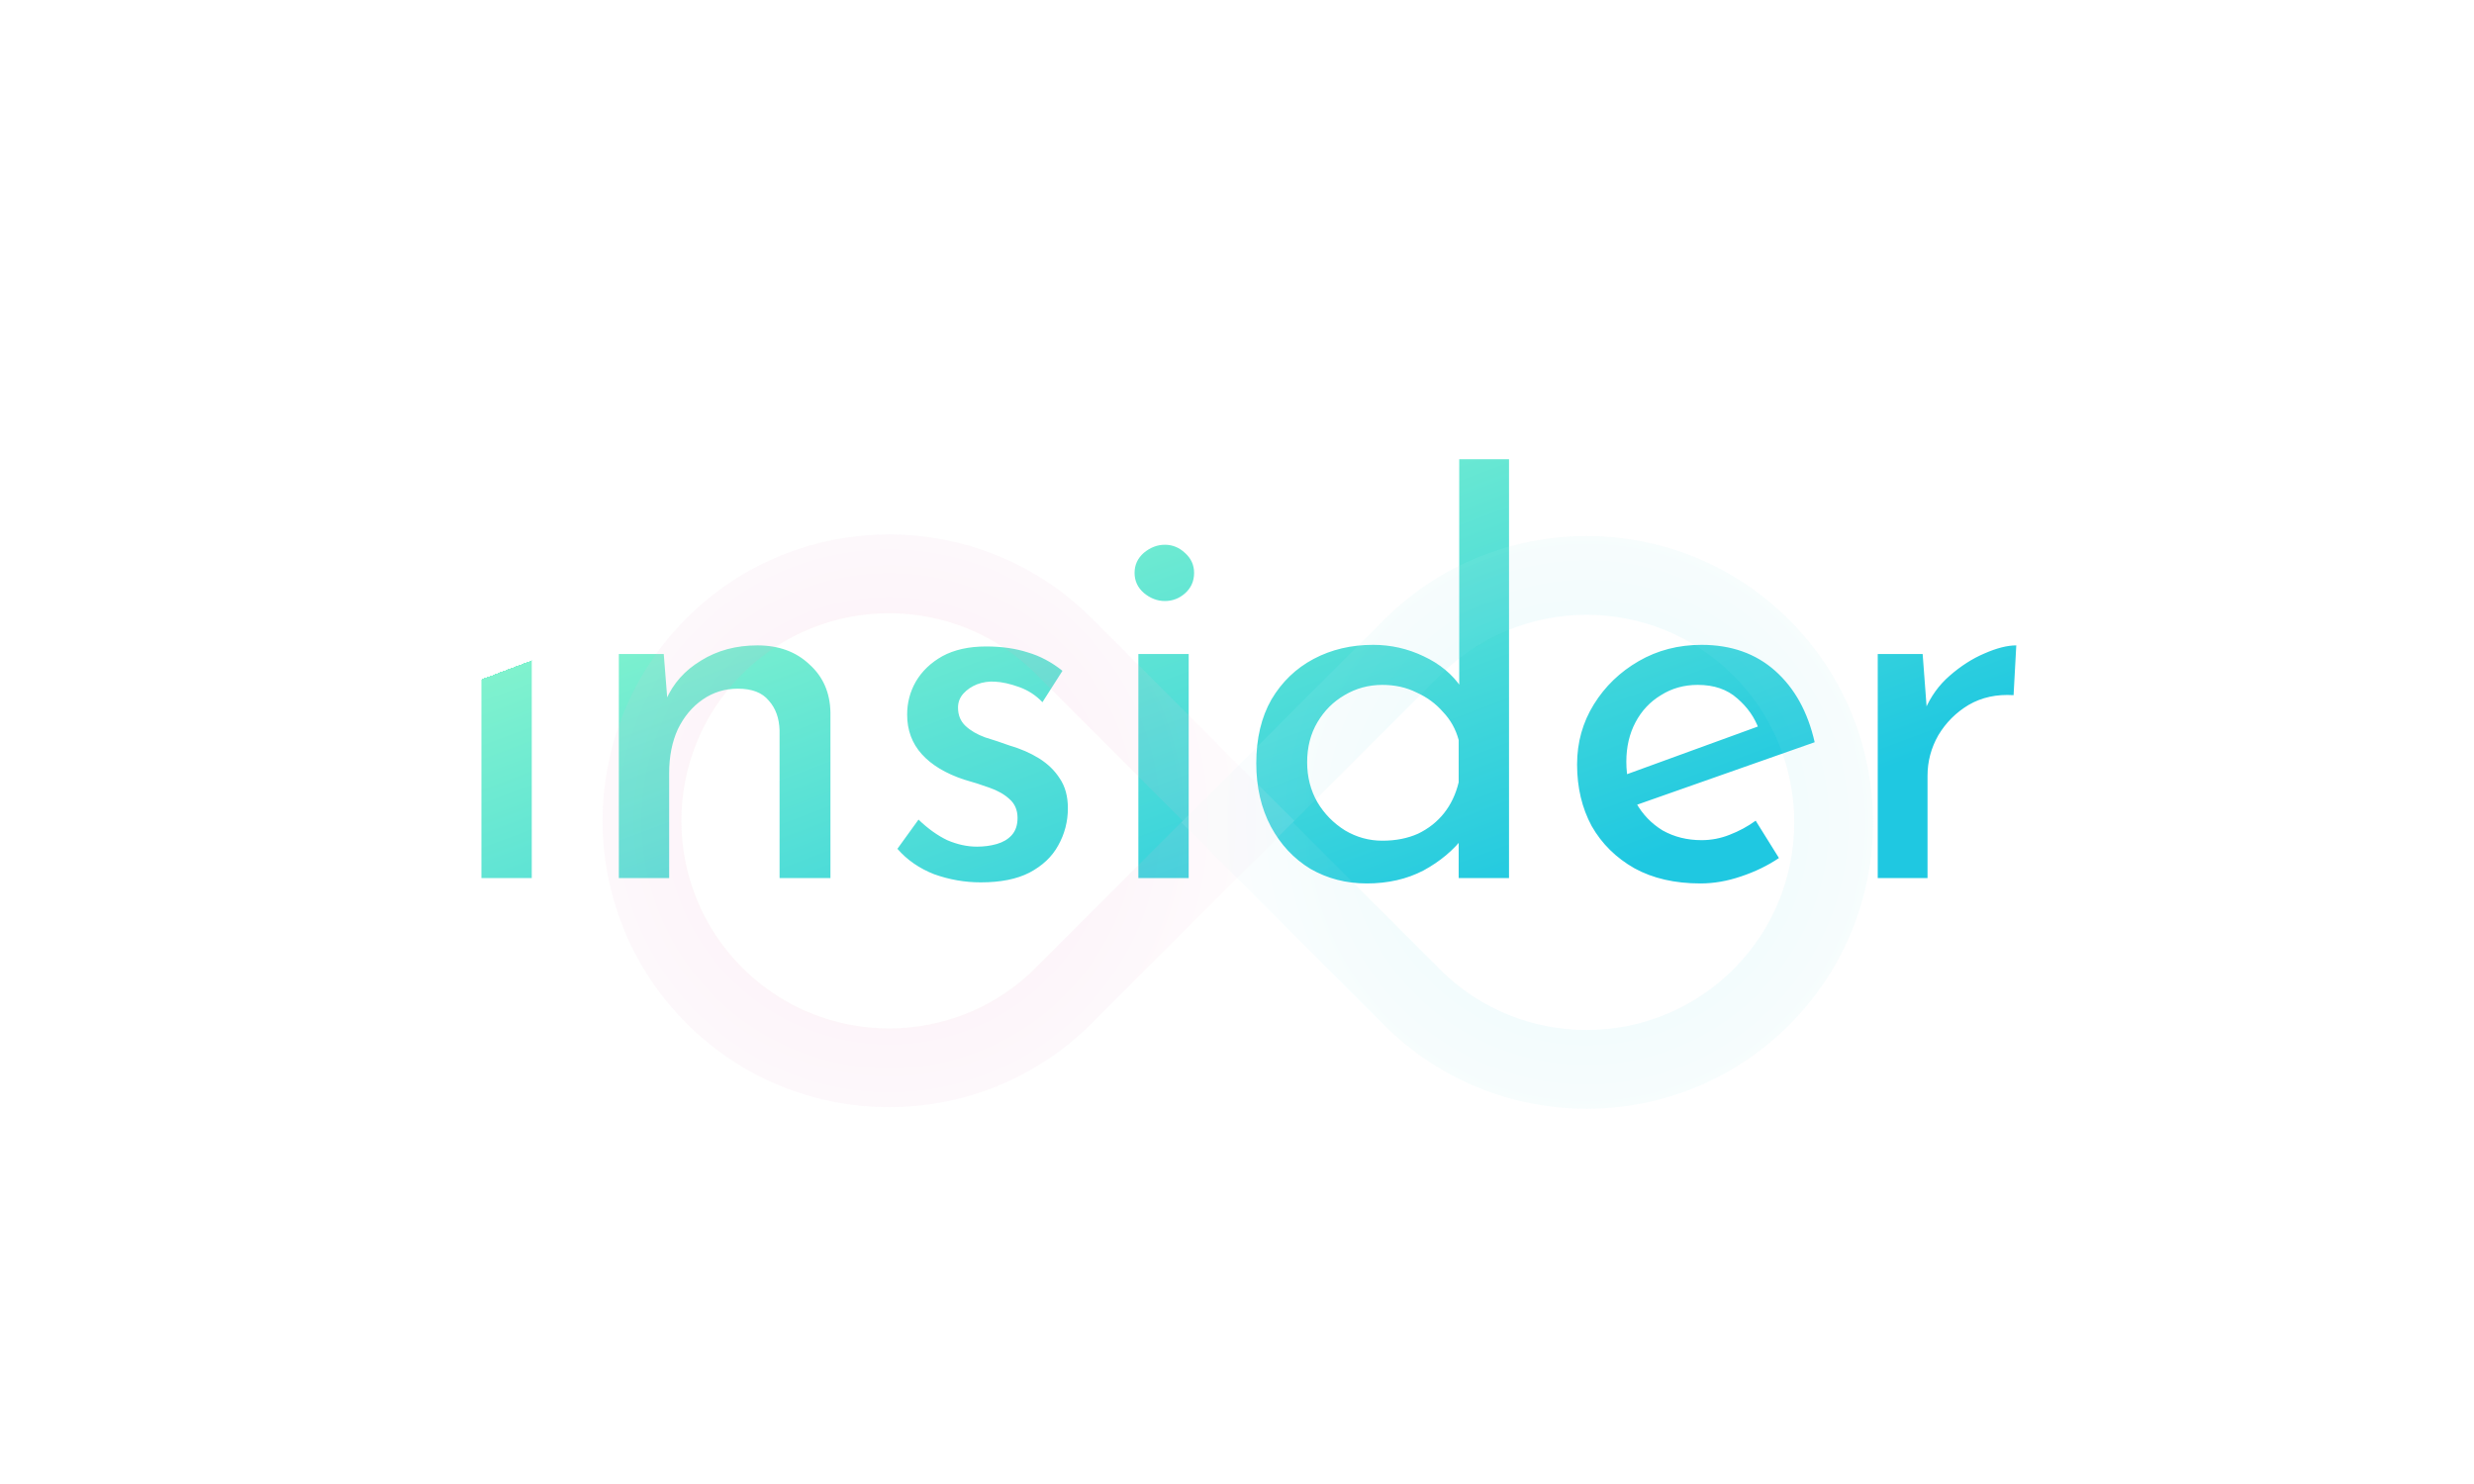
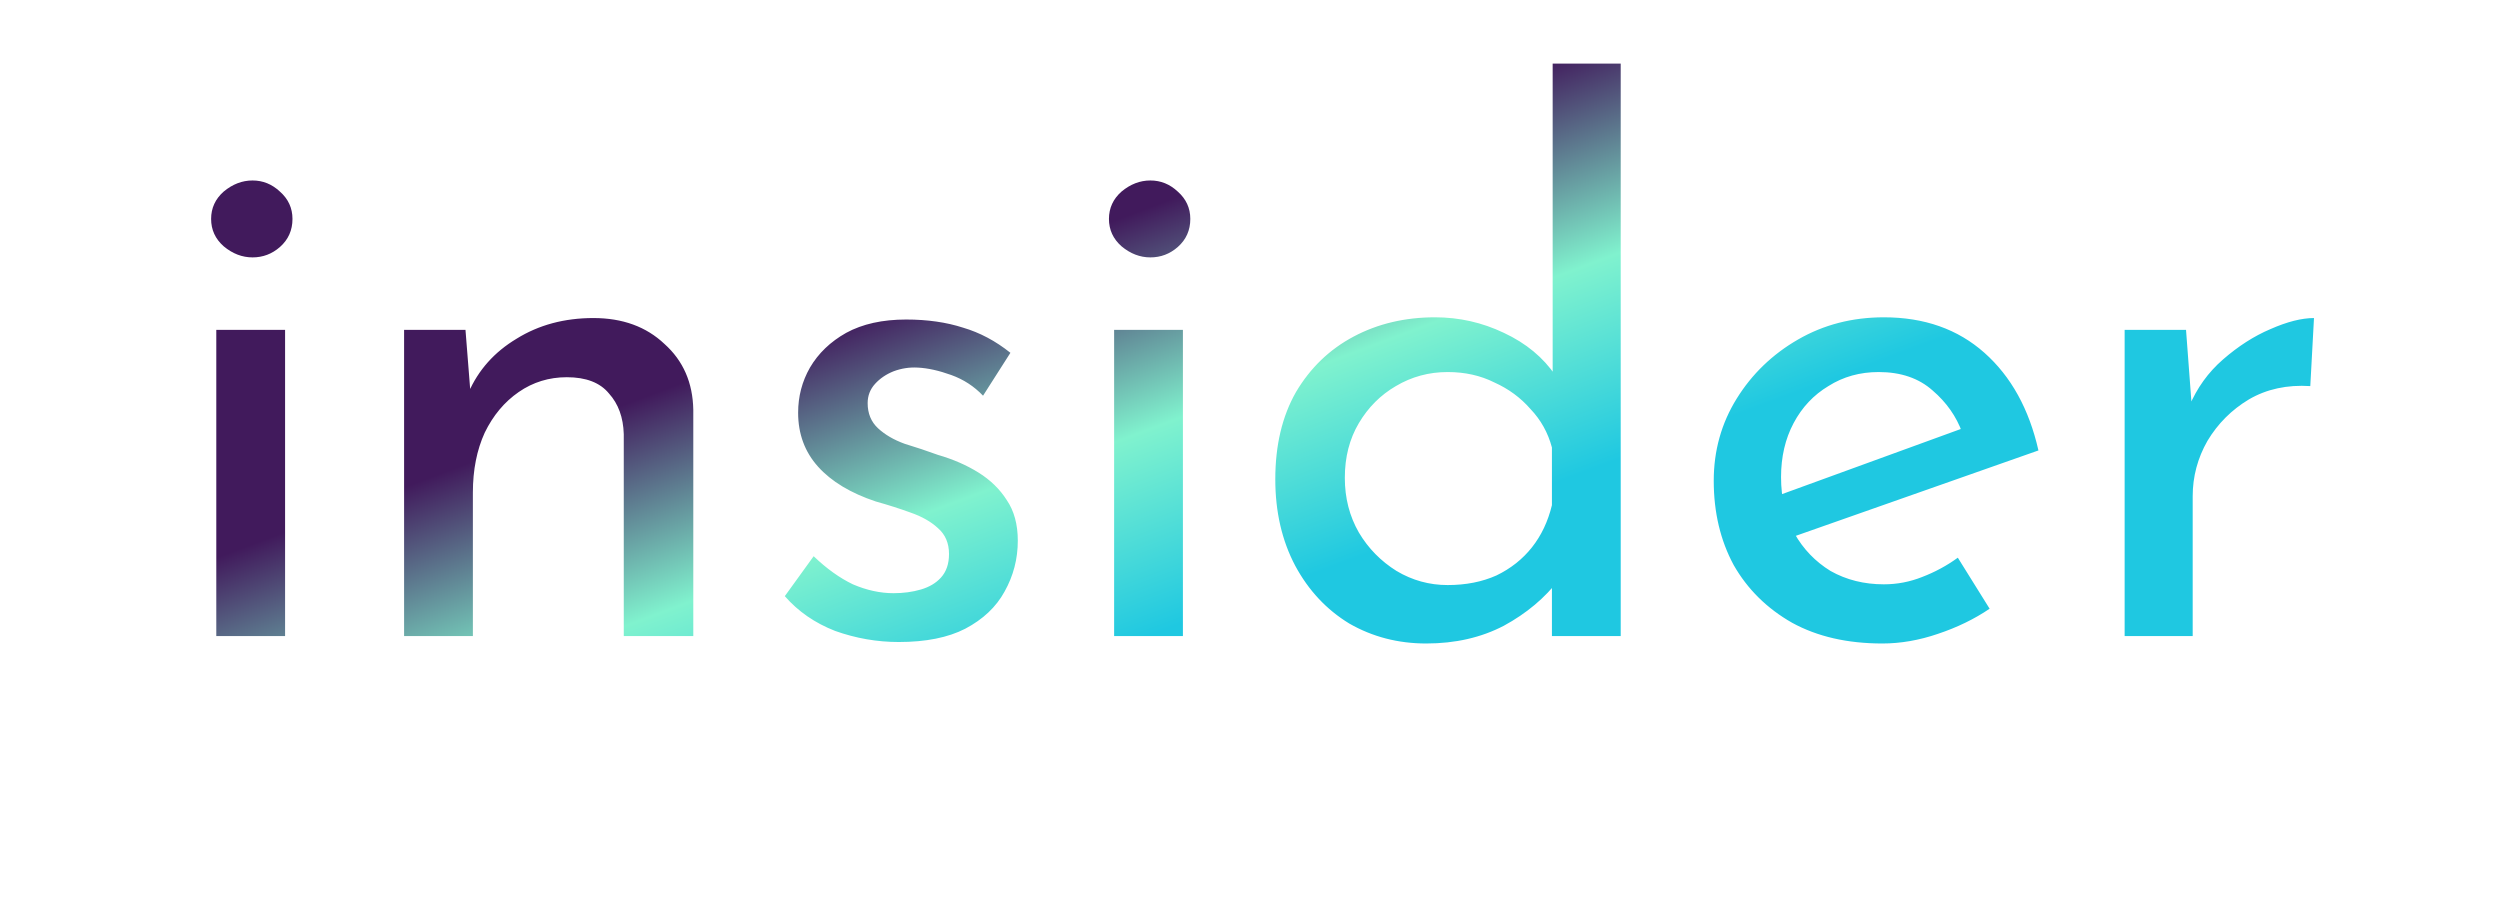
- <svg xmlns="http://www.w3.org/2000/svg" width="1600" height="960" viewBox="0 0 1600 960" fill="none">
-   <path d="M311.35 423.1H343.9V568H311.35V423.1ZM308.9 370.6C308.9 365.467 310.883 361.15 314.85 357.65C319.05 354.15 323.6 352.4 328.5 352.4C333.4 352.4 337.717 354.15 341.45 357.65C345.417 361.15 347.4 365.467 347.4 370.6C347.4 375.967 345.417 380.4 341.45 383.9C337.717 387.167 333.4 388.8 328.5 388.8C323.6 388.8 319.05 387.05 314.85 383.55C310.883 380.05 308.9 375.733 308.9 370.6ZM429.267 423.1L432.067 458.45L430.667 452.85C435.334 442.117 442.917 433.6 453.417 427.3C463.917 420.767 476.051 417.5 489.817 417.5C503.584 417.5 514.784 421.583 523.417 429.75C532.284 437.683 536.834 448.067 537.067 460.9V568H504.167V472.45C503.934 464.517 501.601 458.1 497.167 453.2C492.967 448.067 486.317 445.5 477.217 445.5C468.817 445.5 461.234 447.833 454.467 452.5C447.701 457.167 442.334 463.583 438.367 471.75C434.634 479.917 432.767 489.367 432.767 500.1V568H400.217V423.1H429.267ZM634.274 570.8C624.008 570.8 613.974 569.05 604.174 565.55C594.608 561.817 586.674 556.333 580.374 549.1L594.024 530.2C600.091 536.033 606.274 540.467 612.574 543.5C619.108 546.3 625.524 547.7 631.824 547.7C636.491 547.7 640.808 547.117 644.774 545.95C648.741 544.783 651.891 542.917 654.224 540.35C656.791 537.55 658.074 533.817 658.074 529.15C658.074 524.017 656.324 519.933 652.824 516.9C649.558 513.867 645.241 511.417 639.874 509.55C634.741 507.683 629.258 505.933 623.424 504.3C611.524 500.333 602.424 494.85 596.124 487.85C589.824 480.85 586.674 472.333 586.674 462.3C586.674 454.6 588.541 447.483 592.274 440.95C596.241 434.183 601.958 428.7 609.424 424.5C617.124 420.3 626.574 418.2 637.774 418.2C647.808 418.2 656.791 419.483 664.724 422.05C672.658 424.383 680.124 428.35 687.124 433.95L674.174 454.25C669.974 449.817 664.958 446.55 659.124 444.45C653.291 442.35 648.041 441.183 643.374 440.95C639.408 440.717 635.558 441.3 631.824 442.7C628.324 444.1 625.408 446.083 623.074 448.65C620.741 451.217 619.574 454.25 619.574 457.75C619.574 462.65 621.208 466.617 624.474 469.65C627.741 472.683 631.941 475.133 637.074 477C642.441 478.633 647.691 480.383 652.824 482.25C660.058 484.35 666.474 487.15 672.074 490.65C677.674 494.15 682.108 498.467 685.374 503.6C688.874 508.733 690.624 515.15 690.624 522.85C690.624 531.483 688.524 539.533 684.324 547C680.358 554.233 674.174 560.067 665.774 564.5C657.608 568.7 647.108 570.8 634.274 570.8ZM736.204 423.1H768.754V568H736.204V423.1ZM733.754 370.6C733.754 365.467 735.737 361.15 739.704 357.65C743.904 354.15 748.454 352.4 753.354 352.4C758.254 352.4 762.57 354.15 766.304 357.65C770.27 361.15 772.254 365.467 772.254 370.6C772.254 375.967 770.27 380.4 766.304 383.9C762.57 387.167 758.254 388.8 753.354 388.8C748.454 388.8 743.904 387.05 739.704 383.55C735.737 380.05 733.754 375.733 733.754 370.6ZM883.871 571.5C870.571 571.5 858.437 568.35 847.471 562.05C836.737 555.517 828.221 546.417 821.921 534.75C815.621 522.85 812.471 509.2 812.471 493.8C812.471 477.7 815.737 463.933 822.271 452.5C829.037 441.067 838.137 432.317 849.571 426.25C861.004 420.183 873.837 417.15 888.071 417.15C899.504 417.15 910.354 419.6 920.621 424.5C931.121 429.4 939.287 436.167 945.121 444.8L943.721 456.35V297.1H975.921V568H943.371V531.95L946.871 541.05C940.104 549.917 931.354 557.267 920.621 563.1C909.887 568.7 897.637 571.5 883.871 571.5ZM894.021 543.85C902.654 543.85 910.354 542.333 917.121 539.3C923.887 536.033 929.487 531.6 933.921 526C938.354 520.4 941.504 513.75 943.371 506.05V478.75C941.504 471.75 938.121 465.683 933.221 460.55C928.554 455.183 922.837 450.983 916.071 447.95C909.537 444.683 902.187 443.05 894.021 443.05C885.154 443.05 876.987 445.267 869.521 449.7C862.287 453.9 856.454 459.733 852.021 467.2C847.587 474.667 845.371 483.3 845.371 493.1C845.371 502.667 847.587 511.3 852.021 519C856.454 526.467 862.404 532.533 869.871 537.2C877.337 541.633 885.387 543.85 894.021 543.85ZM1099.74 571.5C1083.17 571.5 1068.94 568.233 1057.04 561.7C1045.14 554.933 1035.92 545.833 1029.39 534.4C1023.09 522.733 1019.94 509.433 1019.94 494.5C1019.94 480.267 1023.56 467.317 1030.79 455.65C1038.02 443.983 1047.71 434.65 1059.84 427.65C1071.97 420.65 1085.51 417.15 1100.44 417.15C1119.57 417.15 1135.44 422.75 1148.04 433.95C1160.64 445.15 1169.16 460.55 1173.59 480.15L1054.24 522.15L1046.54 502.9L1144.54 467.2L1137.54 471.75C1134.74 464.05 1130.07 457.4 1123.54 451.8C1117.01 445.967 1108.49 443.05 1097.99 443.05C1089.12 443.05 1081.19 445.267 1074.19 449.7C1067.19 453.9 1061.71 459.733 1057.74 467.2C1053.77 474.667 1051.79 483.183 1051.79 492.75C1051.79 502.783 1053.89 511.65 1058.09 519.35C1062.29 526.817 1068.01 532.767 1075.24 537.2C1082.71 541.4 1091.11 543.5 1100.44 543.5C1106.74 543.5 1112.81 542.333 1118.64 540C1124.71 537.667 1130.31 534.633 1135.44 530.9L1150.49 555.05C1143.26 559.95 1135.09 563.917 1125.99 566.95C1117.12 569.983 1108.37 571.5 1099.74 571.5ZM1243.43 423.1L1246.58 465.1L1244.83 459.5C1248.56 450.633 1253.93 443.167 1260.93 437.1C1268.16 430.8 1275.63 426.017 1283.33 422.75C1291.26 419.25 1298.14 417.5 1303.98 417.5L1302.23 449.7C1291.26 449 1281.58 451.1 1273.18 456C1265.01 460.9 1258.48 467.433 1253.58 475.6C1248.91 483.767 1246.58 492.517 1246.58 501.85V568H1214.38V423.1H1243.43Z" fill="url(#paint0_linear_28_54)" />
-   <path d="M461.993 417.993C524.397 355.589 625.574 355.589 687.979 417.993L800.972 530.986L687.979 643.979C625.575 706.383 524.397 706.383 461.993 643.979V643.979C399.589 581.574 399.589 480.397 461.993 417.993V417.993Z" stroke="url(#paint1_angular_28_54)" stroke-opacity="0.1" stroke-width="51" />
-   <path d="M1139.08 645.007C1076.67 707.411 975.493 707.411 913.089 645.007L800.096 532.014L913.089 419.021C975.493 356.617 1076.67 356.617 1139.08 419.021V419.021C1201.48 481.426 1201.48 582.603 1139.08 645.007V645.007Z" stroke="url(#paint2_angular_28_54)" stroke-opacity="0.1" stroke-width="51" />
+ <svg xmlns="http://www.w3.org/2000/svg" width="1183" height="426" viewBox="0 0 1183 426" fill="none">
+   <path d="M102.35 156.1H134.9V301H102.35V156.1ZM99.9 103.6C99.9 98.467 101.883 94.15 105.85 90.65C110.05 87.15 114.6 85.4 119.5 85.4C124.4 85.4 128.717 87.15 132.45 90.65C136.417 94.15 138.4 98.467 138.4 103.6C138.4 108.967 136.417 113.4 132.45 116.9C128.717 120.167 124.4 121.8 119.5 121.8C114.6 121.8 110.05 120.05 105.85 116.55C101.883 113.05 99.9 108.733 99.9 103.6ZM220.267 156.1L223.067 191.45L221.667 185.85C226.334 175.117 233.917 166.6 244.417 160.3C254.917 153.767 267.051 150.5 280.817 150.5C294.584 150.5 305.784 154.583 314.417 162.75C323.284 170.683 327.834 181.067 328.067 193.9V301H295.167V205.45C294.934 197.517 292.601 191.1 288.167 186.2C283.967 181.067 277.317 178.5 268.217 178.5C259.817 178.5 252.234 180.833 245.467 185.5C238.701 190.167 233.334 196.583 229.367 204.75C225.634 212.917 223.767 222.367 223.767 233.1V301H191.217V156.1H220.267ZM425.274 303.8C415.008 303.8 404.974 302.05 395.174 298.55C385.608 294.817 377.674 289.333 371.374 282.1L385.024 263.2C391.091 269.033 397.274 273.467 403.574 276.5C410.108 279.3 416.524 280.7 422.824 280.7C427.491 280.7 431.808 280.117 435.774 278.95C439.741 277.783 442.891 275.917 445.224 273.35C447.791 270.55 449.074 266.817 449.074 262.15C449.074 257.017 447.324 252.933 443.824 249.9C440.558 246.867 436.241 244.417 430.874 242.55C425.741 240.683 420.258 238.933 414.424 237.3C402.524 233.333 393.424 227.85 387.124 220.85C380.824 213.85 377.674 205.333 377.674 195.3C377.674 187.6 379.541 180.483 383.274 173.95C387.241 167.183 392.958 161.7 400.424 157.5C408.124 153.3 417.574 151.2 428.774 151.2C438.808 151.2 447.791 152.483 455.724 155.05C463.658 157.383 471.124 161.35 478.124 166.95L465.174 187.25C460.974 182.817 455.958 179.55 450.124 177.45C444.291 175.35 439.041 174.183 434.374 173.95C430.408 173.717 426.558 174.3 422.824 175.7C419.324 177.1 416.408 179.083 414.074 181.65C411.741 184.217 410.574 187.25 410.574 190.75C410.574 195.65 412.208 199.617 415.474 202.65C418.741 205.683 422.941 208.133 428.074 210C433.441 211.633 438.691 213.383 443.824 215.25C451.058 217.35 457.474 220.15 463.074 223.65C468.674 227.15 473.108 231.467 476.374 236.6C479.874 241.733 481.624 248.15 481.624 255.85C481.624 264.483 479.524 272.533 475.324 280C471.358 287.233 465.174 293.067 456.774 297.5C448.608 301.7 438.108 303.8 425.274 303.8ZM527.204 156.1H559.754V301H527.204V156.1ZM524.754 103.6C524.754 98.467 526.737 94.15 530.704 90.65C534.904 87.15 539.454 85.4 544.354 85.4C549.254 85.4 553.57 87.15 557.304 90.65C561.27 94.15 563.254 98.467 563.254 103.6C563.254 108.967 561.27 113.4 557.304 116.9C553.57 120.167 549.254 121.8 544.354 121.8C539.454 121.8 534.904 120.05 530.704 116.55C526.737 113.05 524.754 108.733 524.754 103.6ZM674.871 304.5C661.571 304.5 649.437 301.35 638.471 295.05C627.737 288.517 619.221 279.417 612.921 267.75C606.621 255.85 603.471 242.2 603.471 226.8C603.471 210.7 606.737 196.933 613.271 185.5C620.037 174.067 629.137 165.317 640.571 159.25C652.004 153.183 664.837 150.15 679.071 150.15C690.504 150.15 701.354 152.6 711.621 157.5C722.121 162.4 730.287 169.167 736.121 177.8L734.721 189.35V30.1H766.921V301H734.371V264.95L737.871 274.05C731.104 282.917 722.354 290.267 711.621 296.1C700.887 301.7 688.637 304.5 674.871 304.5ZM685.021 276.85C693.654 276.85 701.354 275.333 708.121 272.3C714.887 269.033 720.487 264.6 724.921 259C729.354 253.4 732.504 246.75 734.371 239.05V211.75C732.504 204.75 729.121 198.683 724.221 193.55C719.554 188.183 713.837 183.983 707.071 180.95C700.537 177.683 693.187 176.05 685.021 176.05C676.154 176.05 667.987 178.267 660.521 182.7C653.287 186.9 647.454 192.733 643.021 200.2C638.587 207.667 636.371 216.3 636.371 226.1C636.371 235.667 638.587 244.3 643.021 252C647.454 259.467 653.404 265.533 660.871 270.2C668.337 274.633 676.387 276.85 685.021 276.85ZM890.741 304.5C874.175 304.5 859.941 301.233 848.041 294.7C836.141 287.933 826.925 278.833 820.391 267.4C814.091 255.733 810.941 242.433 810.941 227.5C810.941 213.267 814.558 200.317 821.791 188.65C829.025 176.983 838.708 167.65 850.841 160.65C862.975 153.65 876.508 150.15 891.441 150.15C910.575 150.15 926.441 155.75 939.041 166.95C951.641 178.15 960.158 193.55 964.591 213.15L845.241 255.15L837.541 235.9L935.541 200.2L928.541 204.75C925.741 197.05 921.075 190.4 914.541 184.8C908.008 178.967 899.491 176.05 888.991 176.05C880.125 176.05 872.191 178.267 865.191 182.7C858.191 186.9 852.708 192.733 848.741 200.2C844.775 207.667 842.791 216.183 842.791 225.75C842.791 235.783 844.891 244.65 849.091 252.35C853.291 259.817 859.008 265.767 866.241 270.2C873.708 274.4 882.108 276.5 891.441 276.5C897.741 276.5 903.808 275.333 909.641 273C915.708 270.667 921.308 267.633 926.441 263.9L941.491 288.05C934.258 292.95 926.091 296.917 916.991 299.95C908.125 302.983 899.375 304.5 890.741 304.5ZM1034.43 156.1L1037.58 198.1L1035.83 192.5C1039.56 183.633 1044.93 176.167 1051.93 170.1C1059.16 163.8 1066.63 159.017 1074.33 155.75C1082.26 152.25 1089.14 150.5 1094.98 150.5L1093.23 182.7C1082.26 182 1072.58 184.1 1064.18 189C1056.01 193.9 1049.48 200.433 1044.58 208.6C1039.91 216.767 1037.58 225.517 1037.58 234.85V301H1005.38V156.1H1034.43Z" fill="url(#paint0_linear_85_66)" />
  <defs>
-     <linearGradient id="paint0_linear_28_54" x1="669.418" y1="305" x2="800.795" y2="654.889" gradientUnits="userSpaceOnUse">
-       <stop stop-color="white" />
-       <stop stop-color="#80F2CE" />
-       <stop offset="1" stop-color="#1FC8E1" />
+     <linearGradient id="paint0_linear_85_66" x1="460.418" y1="38" x2="591.795" y2="387.889" gradientUnits="userSpaceOnUse">
+       <stop offset="0.229" stop-color="#411A5C" />
+       <stop offset="0.492" stop-color="#80F2CE" />
+       <stop offset="0.737" stop-color="#1FC8E1" />
    </linearGradient>
-     <radialGradient id="paint1_angular_28_54" cx="0" cy="0" r="1" gradientUnits="userSpaceOnUse" gradientTransform="translate(574.986 530.986) scale(283.456)">
-       <stop stop-color="#E1479F" />
-       <stop offset="1" stop-color="white" />
-     </radialGradient>
-     <radialGradient id="paint2_angular_28_54" cx="0" cy="0" r="1" gradientUnits="userSpaceOnUse" gradientTransform="translate(1026.08 532.014) rotate(180) scale(283.456)">
-       <stop stop-color="#1FC8E1" />
-       <stop offset="1" stop-color="white" />
-     </radialGradient>
  </defs>
</svg>
